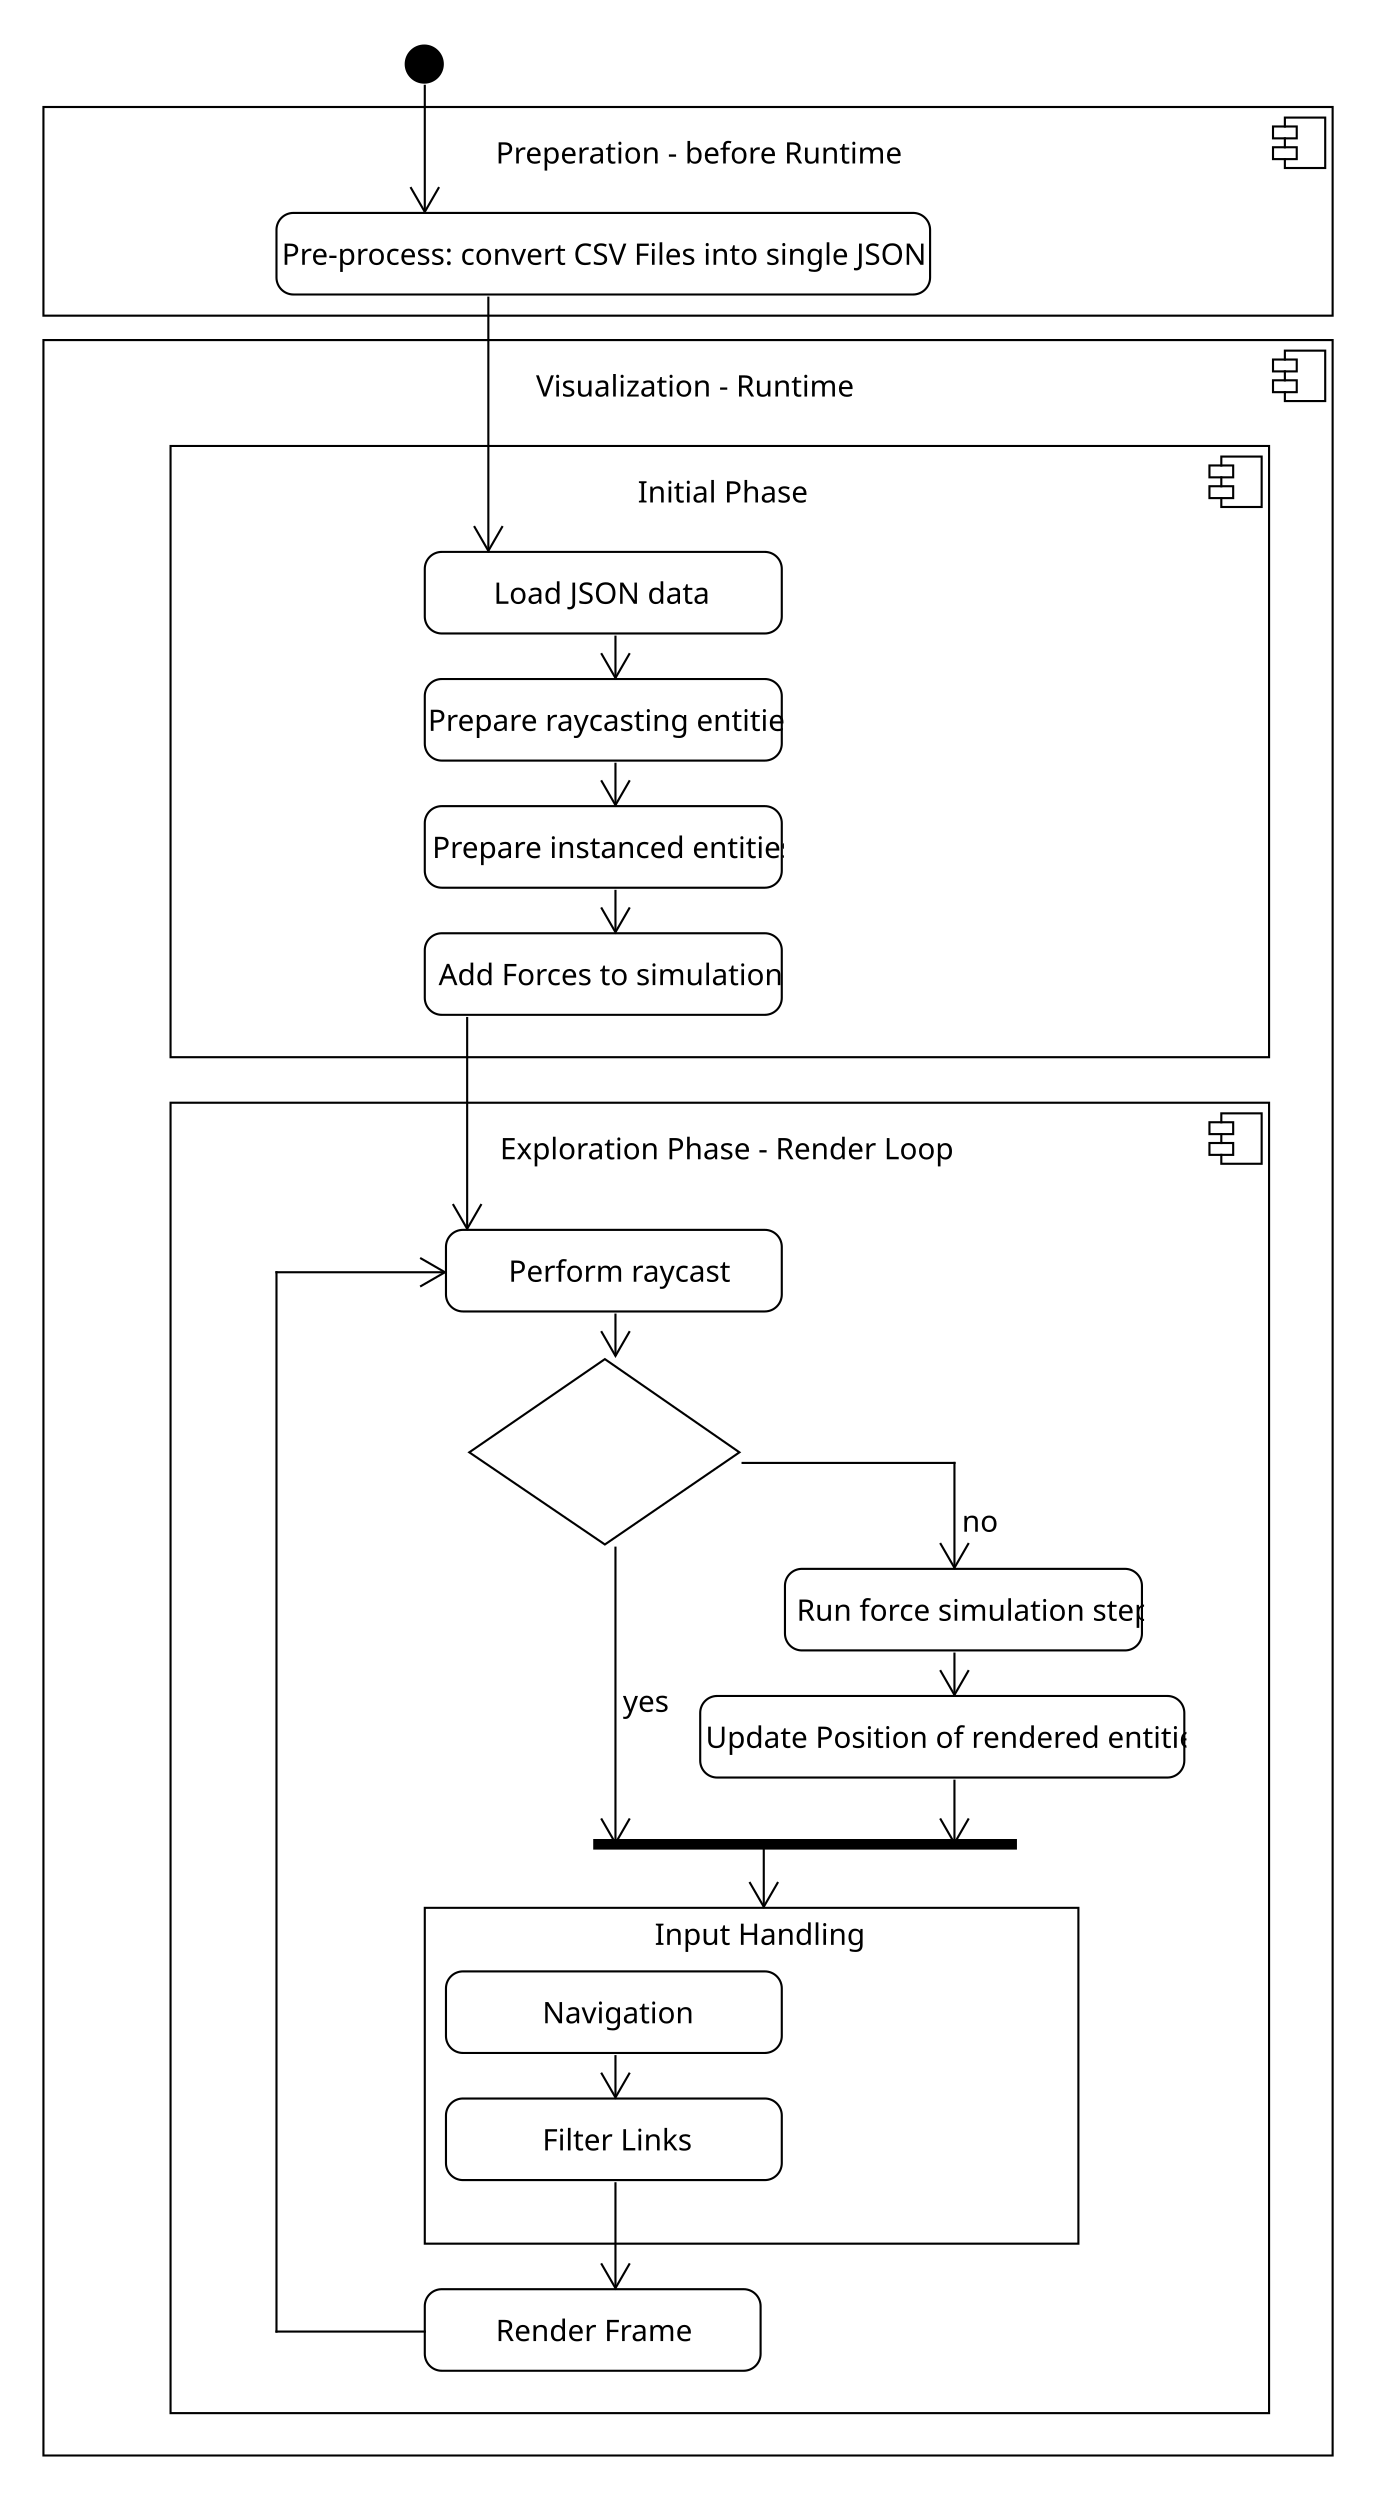
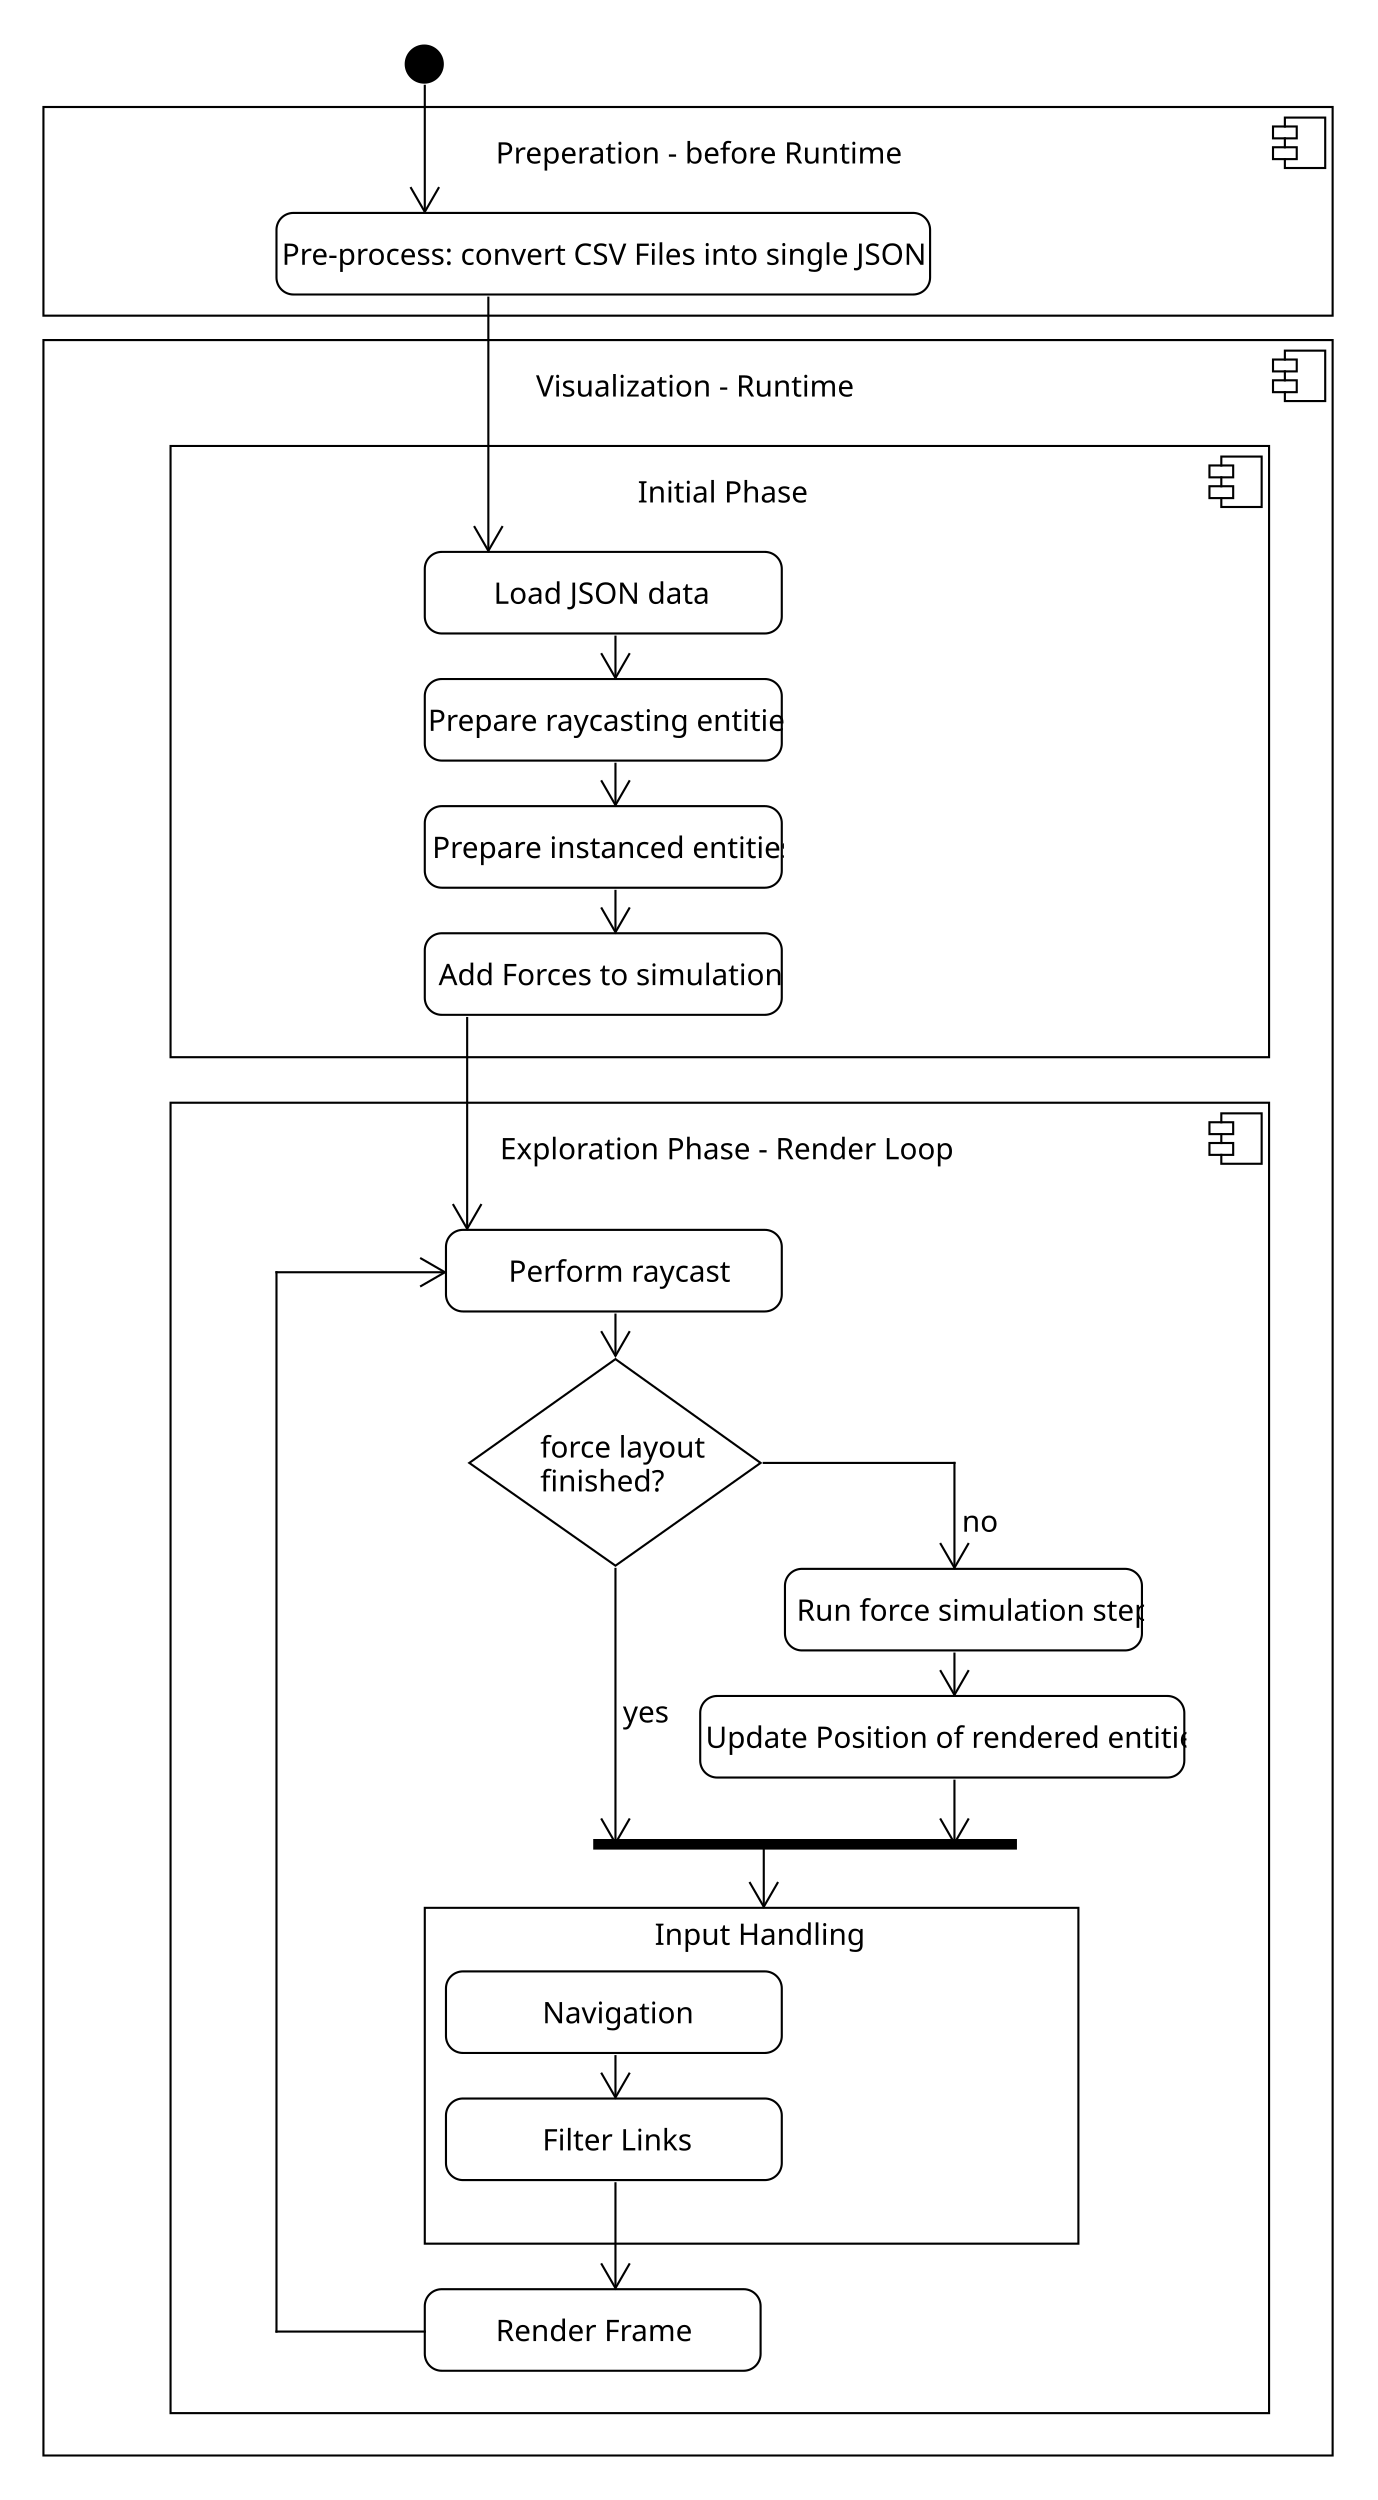
<svg xmlns="http://www.w3.org/2000/svg" fill-opacity="1" color-rendering="auto" color-interpolation="auto" text-rendering="auto" stroke="black" stroke-linecap="square" width="650" stroke-miterlimit="10" shape-rendering="auto" stroke-opacity="1" fill="black" stroke-dasharray="none" font-weight="normal" stroke-width="1" viewBox="430 -20 650 1180" height="1180" font-family="'Dialog'" font-style="normal" stroke-linejoin="miter" font-size="12px" stroke-dashoffset="0" image-rendering="auto">
  <defs id="genericDefs" />
  <g>
    <defs id="defs1">
      <clipPath clipPathUnits="userSpaceOnUse" id="clipPath1">
        <path d="M0 0 L2147483647 0 L2147483647 2147483647 L0 2147483647 L0 0 Z" />
      </clipPath>
      <clipPath clipPathUnits="userSpaceOnUse" id="clipPath2">
+         <path d="M0 0 L0 70 L100 70 L100 0 Z" />
+       </clipPath>
+       <clipPath clipPathUnits="userSpaceOnUse" id="clipPath3">
        <path d="M0 0 L0 40 L160 40 L160 0 Z" />
      </clipPath>
-       <clipPath clipPathUnits="userSpaceOnUse" id="clipPath3">
+       <clipPath clipPathUnits="userSpaceOnUse" id="clipPath4">
        <path d="M0 0 L0 620 L520 620 L520 0 Z" />
      </clipPath>
-       <clipPath clipPathUnits="userSpaceOnUse" id="clipPath4">
+       <clipPath clipPathUnits="userSpaceOnUse" id="clipPath5">
        <path d="M0 0 L0 290 L520 290 L520 0 Z" />
      </clipPath>
-       <clipPath clipPathUnits="userSpaceOnUse" id="clipPath5">
+       <clipPath clipPathUnits="userSpaceOnUse" id="clipPath6">
        <path d="M0 0 L0 1000 L610 1000 L610 0 Z" />
      </clipPath>
-       <clipPath clipPathUnits="userSpaceOnUse" id="clipPath6">
+       <clipPath clipPathUnits="userSpaceOnUse" id="clipPath7">
        <path d="M0 0 L0 100 L610 100 L610 0 Z" />
      </clipPath>
-       <clipPath clipPathUnits="userSpaceOnUse" id="clipPath7">
+       <clipPath clipPathUnits="userSpaceOnUse" id="clipPath8">
        <path d="M0 0 L0 20 L200 20 L200 0 Z" />
      </clipPath>
-       <clipPath clipPathUnits="userSpaceOnUse" id="clipPath8">
+       <clipPath clipPathUnits="userSpaceOnUse" id="clipPath9">
        <path d="M0 0 L0 160 L310 160 L310 0 Z" />
      </clipPath>
-       <clipPath clipPathUnits="userSpaceOnUse" id="clipPath9">
+       <clipPath clipPathUnits="userSpaceOnUse" id="clipPath10">
        <path d="M0 0 L0 20 L20 20 L20 0 Z" />
      </clipPath>
-       <clipPath clipPathUnits="userSpaceOnUse" id="clipPath10">
+       <clipPath clipPathUnits="userSpaceOnUse" id="clipPath11">
        <path d="M0 0 L0 40 L230 40 L230 0 Z" />
      </clipPath>
-       <clipPath clipPathUnits="userSpaceOnUse" id="clipPath11">
+       <clipPath clipPathUnits="userSpaceOnUse" id="clipPath12">
        <path d="M0 0 L0 40 L170 40 L170 0 Z" />
      </clipPath>
-       <clipPath clipPathUnits="userSpaceOnUse" id="clipPath12">
-         <path d="M0 0 L0 90 L130 90 L130 0 Z" />
-       </clipPath>
      <clipPath clipPathUnits="userSpaceOnUse" id="clipPath13">
+         <path d="M0 0 L0 100 L140 100 L140 0 Z" />
+       </clipPath>
+       <clipPath clipPathUnits="userSpaceOnUse" id="clipPath14">
        <path d="M0 0 L0 40 L310 40 L310 0 Z" />
      </clipPath>
-       <clipPath clipPathUnits="userSpaceOnUse" id="clipPath14">
+       <clipPath clipPathUnits="userSpaceOnUse" id="clipPath15">
        <path d="M0 0 L0 150 L30 150 L30 0 Z" />
      </clipPath>
-       <clipPath clipPathUnits="userSpaceOnUse" id="clipPath15">
+       <clipPath clipPathUnits="userSpaceOnUse" id="clipPath16">
        <path d="M0 0 L0 530 L110 530 L110 0 Z" />
      </clipPath>
-       <clipPath clipPathUnits="userSpaceOnUse" id="clipPath16">
+       <clipPath clipPathUnits="userSpaceOnUse" id="clipPath17">
        <path d="M0 0 L0 80 L30 80 L30 0 Z" />
      </clipPath>
-       <clipPath clipPathUnits="userSpaceOnUse" id="clipPath17">
+       <clipPath clipPathUnits="userSpaceOnUse" id="clipPath18">
        <path d="M0 0 L0 60 L30 60 L30 0 Z" />
      </clipPath>
-       <clipPath clipPathUnits="userSpaceOnUse" id="clipPath18">
+       <clipPath clipPathUnits="userSpaceOnUse" id="clipPath19">
        <path d="M0 0 L0 90 L30 90 L30 0 Z" />
      </clipPath>
-       <clipPath clipPathUnits="userSpaceOnUse" id="clipPath19">
+       <clipPath clipPathUnits="userSpaceOnUse" id="clipPath20">
        <path d="M0 0 L0 50 L30 50 L30 0 Z" />
      </clipPath>
-       <clipPath clipPathUnits="userSpaceOnUse" id="clipPath20">
-         <path d="M0 0 L0 170 L50 170 L50 0 Z" />
-       </clipPath>
      <clipPath clipPathUnits="userSpaceOnUse" id="clipPath21">
+         <path d="M0 0 L0 160 L50 160 L50 0 Z" />
+       </clipPath>
+       <clipPath clipPathUnits="userSpaceOnUse" id="clipPath22">
        <path d="M0 0 L0 130 L30 130 L30 0 Z" />
      </clipPath>
-       <clipPath clipPathUnits="userSpaceOnUse" id="clipPath22">
-         <path d="M0 0 L0 80 L140 80 L140 0 Z" />
+       <clipPath clipPathUnits="userSpaceOnUse" id="clipPath23">
+         <path d="M0 0 L0 80 L130 80 L130 0 Z" />
      </clipPath>
    </defs>
+     <g font-family="sans-serif" font-size="14px" transform="translate(680,650)">
+       <text x="5" xml:space="preserve" y="17.969" clip-path="url(#clipPath2)" stroke="none">force layout</text>
+       <text x="5" xml:space="preserve" y="33.938" clip-path="url(#clipPath2)" stroke="none">finished?</text>
+     </g>
    <g fill="rgb(255,255,255)" fill-opacity="0" transform="translate(630,1060)" stroke-opacity="0" stroke="rgb(255,255,255)">
-       <rect x="0.5" y="0.5" clip-path="url(#clipPath2)" width="158.5" rx="8" ry="8" height="38.5" stroke="none" />
+       <rect x="0.5" y="0.5" clip-path="url(#clipPath3)" width="158.5" rx="8" ry="8" height="38.5" stroke="none" />
    </g>
    <g transform="translate(630,1060)">
-       <rect x="0.5" y="0.5" clip-path="url(#clipPath2)" fill="none" width="158.5" rx="8" ry="8" height="38.5" />
-       <text x="34" font-size="14px" y="24.984" clip-path="url(#clipPath2)" font-family="sans-serif" stroke="none" xml:space="preserve">Render Frame</text>
+       <rect x="0.5" y="0.5" clip-path="url(#clipPath3)" fill="none" width="158.5" rx="8" ry="8" height="38.5" />
+       <text x="34" font-size="14px" y="24.984" clip-path="url(#clipPath3)" font-family="sans-serif" stroke="none" xml:space="preserve">Render Frame</text>
    </g>
    <g fill="rgb(255,255,255)" fill-opacity="0" transform="translate(510,500)" stroke-opacity="0" stroke="rgb(255,255,255)">
-       <rect x="490.86" width="11.2" height="5.6" y="9.7" clip-path="url(#clipPath3)" stroke="none" />
+       <rect x="490.86" width="11.2" height="5.6" y="9.7" clip-path="url(#clipPath4)" stroke="none" />
    </g>
    <g transform="translate(510,500)">
-       <rect fill="none" x="490.86" width="11.2" height="5.6" y="9.7" clip-path="url(#clipPath3)" />
+       <rect fill="none" x="490.86" width="11.2" height="5.6" y="9.7" clip-path="url(#clipPath4)" />
    </g>
    <g fill="rgb(255,255,255)" fill-opacity="0" transform="translate(510,500)" stroke-opacity="0" stroke="rgb(255,255,255)">
-       <rect x="490.86" width="11.2" height="5.6" y="19.5" clip-path="url(#clipPath3)" stroke="none" />
+       <rect x="490.86" width="11.2" height="5.6" y="19.5" clip-path="url(#clipPath4)" stroke="none" />
    </g>
    <g transform="translate(510,500)">
-       <rect fill="none" x="490.86" width="11.2" height="5.6" y="19.5" clip-path="url(#clipPath3)" />
-       <path fill="none" d="M496.46 15.3 L496.46 19.5" clip-path="url(#clipPath3)" />
-       <path fill="none" d="M496.46 9.7 L496.46 5.5 L515.5 5.5 L515.5 29.3 L496.46 29.3 L496.46 25.1" clip-path="url(#clipPath3)" />
-     </g>
-     <g fill="rgb(255,255,255)" fill-opacity="0" transform="translate(510,500)" stroke-opacity="0" stroke="rgb(255,255,255)">
-       <rect x="0.5" width="518.5" height="618.5" y="0.5" clip-path="url(#clipPath3)" stroke="none" />
-     </g>
-     <g transform="translate(510,500)">
-       <rect fill="none" x="0.5" width="518.5" height="618.5" y="0.5" clip-path="url(#clipPath3)" />
-       <text x="156" font-size="14px" y="27.169" clip-path="url(#clipPath3)" font-family="sans-serif" stroke="none" xml:space="preserve">Exploration Phase - Render Loop</text>
-     </g>
-     <g fill="rgb(255,255,255)" fill-opacity="0" transform="translate(510,190)" stroke-opacity="0" stroke="rgb(255,255,255)">
-       <rect x="490.86" width="11.2" height="5.6" y="9.7" clip-path="url(#clipPath4)" stroke="none" />
-     </g>
-     <g transform="translate(510,190)">
-       <rect fill="none" x="490.86" width="11.2" height="5.6" y="9.7" clip-path="url(#clipPath4)" />
-     </g>
-     <g fill="rgb(255,255,255)" fill-opacity="0" transform="translate(510,190)" stroke-opacity="0" stroke="rgb(255,255,255)">
-       <rect x="490.86" width="11.2" height="5.6" y="19.5" clip-path="url(#clipPath4)" stroke="none" />
-     </g>
-     <g transform="translate(510,190)">
      <rect fill="none" x="490.86" width="11.2" height="5.6" y="19.5" clip-path="url(#clipPath4)" />
      <path fill="none" d="M496.46 15.3 L496.46 19.5" clip-path="url(#clipPath4)" />
      <path fill="none" d="M496.46 9.7 L496.46 5.5 L515.5 5.5 L515.5 29.3 L496.46 29.3 L496.46 25.1" clip-path="url(#clipPath4)" />
    </g>
+     <g fill="rgb(255,255,255)" fill-opacity="0" transform="translate(510,500)" stroke-opacity="0" stroke="rgb(255,255,255)">
+       <rect x="0.5" width="518.5" height="618.5" y="0.5" clip-path="url(#clipPath4)" stroke="none" />
+     </g>
+     <g transform="translate(510,500)">
+       <rect fill="none" x="0.5" width="518.5" height="618.5" y="0.5" clip-path="url(#clipPath4)" />
+       <text x="156" font-size="14px" y="27.169" clip-path="url(#clipPath4)" font-family="sans-serif" stroke="none" xml:space="preserve">Exploration Phase - Render Loop</text>
+     </g>
    <g fill="rgb(255,255,255)" fill-opacity="0" transform="translate(510,190)" stroke-opacity="0" stroke="rgb(255,255,255)">
-       <rect x="0.5" width="518.5" height="288.5" y="0.5" clip-path="url(#clipPath4)" stroke="none" />
+       <rect x="490.86" width="11.2" height="5.6" y="9.7" clip-path="url(#clipPath5)" stroke="none" />
    </g>
    <g transform="translate(510,190)">
-       <rect fill="none" x="0.5" width="518.5" height="288.5" y="0.5" clip-path="url(#clipPath4)" />
-       <text x="221" font-size="14px" y="27.169" clip-path="url(#clipPath4)" font-family="sans-serif" stroke="none" xml:space="preserve">Initial Phase</text>
+       <rect fill="none" x="490.86" width="11.2" height="5.6" y="9.7" clip-path="url(#clipPath5)" />
+     </g>
+     <g fill="rgb(255,255,255)" fill-opacity="0" transform="translate(510,190)" stroke-opacity="0" stroke="rgb(255,255,255)">
+       <rect x="490.86" width="11.2" height="5.6" y="19.5" clip-path="url(#clipPath5)" stroke="none" />
+     </g>
+     <g transform="translate(510,190)">
+       <rect fill="none" x="490.86" width="11.2" height="5.6" y="19.5" clip-path="url(#clipPath5)" />
+       <path fill="none" d="M496.46 15.3 L496.46 19.5" clip-path="url(#clipPath5)" />
+       <path fill="none" d="M496.46 9.7 L496.46 5.5 L515.5 5.5 L515.5 29.3 L496.46 29.3 L496.46 25.1" clip-path="url(#clipPath5)" />
+     </g>
+     <g fill="rgb(255,255,255)" fill-opacity="0" transform="translate(510,190)" stroke-opacity="0" stroke="rgb(255,255,255)">
+       <rect x="0.5" width="518.5" height="288.5" y="0.5" clip-path="url(#clipPath5)" stroke="none" />
+     </g>
+     <g transform="translate(510,190)">
+       <rect fill="none" x="0.5" width="518.5" height="288.5" y="0.5" clip-path="url(#clipPath5)" />
+       <text x="221" font-size="14px" y="27.169" clip-path="url(#clipPath5)" font-family="sans-serif" stroke="none" xml:space="preserve">Initial Phase</text>
    </g>
    <g fill="rgb(255,255,255)" fill-opacity="0" transform="translate(450,140)" stroke-opacity="0" stroke="rgb(255,255,255)">
-       <rect x="580.86" width="11.2" height="5.6" y="9.7" clip-path="url(#clipPath5)" stroke="none" />
+       <rect x="580.86" width="11.2" height="5.6" y="9.7" clip-path="url(#clipPath6)" stroke="none" />
    </g>
    <g transform="translate(450,140)">
-       <rect fill="none" x="580.86" width="11.2" height="5.6" y="9.7" clip-path="url(#clipPath5)" />
+       <rect fill="none" x="580.86" width="11.2" height="5.6" y="9.7" clip-path="url(#clipPath6)" />
    </g>
    <g fill="rgb(255,255,255)" fill-opacity="0" transform="translate(450,140)" stroke-opacity="0" stroke="rgb(255,255,255)">
-       <rect x="580.86" width="11.2" height="5.6" y="19.5" clip-path="url(#clipPath5)" stroke="none" />
+       <rect x="580.86" width="11.2" height="5.6" y="19.5" clip-path="url(#clipPath6)" stroke="none" />
    </g>
    <g transform="translate(450,140)">
-       <rect fill="none" x="580.86" width="11.2" height="5.6" y="19.5" clip-path="url(#clipPath5)" />
-       <path fill="none" d="M586.46 15.3 L586.46 19.5" clip-path="url(#clipPath5)" />
-       <path fill="none" d="M586.46 9.7 L586.46 5.5 L605.5 5.5 L605.5 29.3 L586.46 29.3 L586.46 25.1" clip-path="url(#clipPath5)" />
-     </g>
-     <g fill="rgb(255,255,255)" fill-opacity="0" transform="translate(450,140)" stroke-opacity="0" stroke="rgb(255,255,255)">
-       <rect x="0.5" width="608.5" height="998.5" y="0.5" clip-path="url(#clipPath5)" stroke="none" />
-     </g>
-     <g transform="translate(450,140)">
-       <rect fill="none" x="0.5" width="608.5" height="998.5" y="0.5" clip-path="url(#clipPath5)" />
-       <text x="233" font-size="14px" y="27.169" clip-path="url(#clipPath5)" font-family="sans-serif" stroke="none" xml:space="preserve">Visualization - Runtime</text>
-     </g>
-     <g fill="rgb(255,255,255)" fill-opacity="0" transform="translate(450,30)" stroke-opacity="0" stroke="rgb(255,255,255)">
-       <rect x="580.86" width="11.2" height="5.6" y="9.7" clip-path="url(#clipPath6)" stroke="none" />
-     </g>
-     <g transform="translate(450,30)">
-       <rect fill="none" x="580.86" width="11.2" height="5.6" y="9.7" clip-path="url(#clipPath6)" />
-     </g>
-     <g fill="rgb(255,255,255)" fill-opacity="0" transform="translate(450,30)" stroke-opacity="0" stroke="rgb(255,255,255)">
-       <rect x="580.86" width="11.2" height="5.6" y="19.5" clip-path="url(#clipPath6)" stroke="none" />
-     </g>
-     <g transform="translate(450,30)">
      <rect fill="none" x="580.86" width="11.2" height="5.6" y="19.5" clip-path="url(#clipPath6)" />
      <path fill="none" d="M586.46 15.3 L586.46 19.5" clip-path="url(#clipPath6)" />
      <path fill="none" d="M586.46 9.7 L586.46 5.5 L605.5 5.5 L605.5 29.3 L586.46 29.3 L586.46 25.1" clip-path="url(#clipPath6)" />
    </g>
+     <g fill="rgb(255,255,255)" fill-opacity="0" transform="translate(450,140)" stroke-opacity="0" stroke="rgb(255,255,255)">
+       <rect x="0.5" width="608.5" height="998.5" y="0.5" clip-path="url(#clipPath6)" stroke="none" />
+     </g>
+     <g transform="translate(450,140)">
+       <rect fill="none" x="0.5" width="608.5" height="998.5" y="0.5" clip-path="url(#clipPath6)" />
+       <text x="233" font-size="14px" y="27.169" clip-path="url(#clipPath6)" font-family="sans-serif" stroke="none" xml:space="preserve">Visualization - Runtime</text>
+     </g>
    <g fill="rgb(255,255,255)" fill-opacity="0" transform="translate(450,30)" stroke-opacity="0" stroke="rgb(255,255,255)">
-       <rect x="0.5" width="608.5" height="98.5" y="0.5" clip-path="url(#clipPath6)" stroke="none" />
+       <rect x="580.86" width="11.2" height="5.6" y="9.7" clip-path="url(#clipPath7)" stroke="none" />
    </g>
    <g transform="translate(450,30)">
-       <rect fill="none" x="0.5" width="608.5" height="98.5" y="0.5" clip-path="url(#clipPath6)" />
-       <text x="214" font-size="14px" y="27.169" clip-path="url(#clipPath6)" font-family="sans-serif" stroke="none" xml:space="preserve">Preperation - before Runtime</text>
+       <rect fill="none" x="580.86" width="11.2" height="5.6" y="9.7" clip-path="url(#clipPath7)" />
+     </g>
+     <g fill="rgb(255,255,255)" fill-opacity="0" transform="translate(450,30)" stroke-opacity="0" stroke="rgb(255,255,255)">
+       <rect x="580.86" width="11.2" height="5.6" y="19.5" clip-path="url(#clipPath7)" stroke="none" />
+     </g>
+     <g transform="translate(450,30)">
+       <rect fill="none" x="580.86" width="11.2" height="5.6" y="19.5" clip-path="url(#clipPath7)" />
+       <path fill="none" d="M586.46 15.3 L586.46 19.5" clip-path="url(#clipPath7)" />
+       <path fill="none" d="M586.46 9.7 L586.46 5.5 L605.5 5.5 L605.5 29.3 L586.46 29.3 L586.46 25.1" clip-path="url(#clipPath7)" />
+     </g>
+     <g fill="rgb(255,255,255)" fill-opacity="0" transform="translate(450,30)" stroke-opacity="0" stroke="rgb(255,255,255)">
+       <rect x="0.5" width="608.5" height="98.5" y="0.5" clip-path="url(#clipPath7)" stroke="none" />
+     </g>
+     <g transform="translate(450,30)">
+       <rect fill="none" x="0.5" width="608.5" height="98.5" y="0.5" clip-path="url(#clipPath7)" />
+       <text x="214" font-size="14px" y="27.169" clip-path="url(#clipPath7)" font-family="sans-serif" stroke="none" xml:space="preserve">Preperation - before Runtime</text>
    </g>
    <g stroke-width="5" transform="translate(710,840)">
-       <path fill="none" d="M0.5 10.5 L199 10.5" clip-path="url(#clipPath7)" />
+       <path fill="none" d="M0.5 10.5 L199 10.5" clip-path="url(#clipPath8)" />
    </g>
    <g fill="rgb(255,255,255)" fill-opacity="0" transform="translate(630,880)" stroke-opacity="0" stroke="rgb(255,255,255)">
-       <rect x="0.5" width="308.5" height="158.5" y="0.5" clip-path="url(#clipPath8)" stroke="none" />
+       <rect x="0.5" width="308.5" height="158.5" y="0.5" clip-path="url(#clipPath9)" stroke="none" />
    </g>
    <g transform="translate(630,880)">
-       <rect fill="none" x="0.5" width="308.5" height="158.5" y="0.5" clip-path="url(#clipPath8)" />
-       <text x="109" font-size="14px" y="17.969" clip-path="url(#clipPath8)" font-family="sans-serif" stroke="none" xml:space="preserve">Input Handling</text>
+       <rect fill="none" x="0.5" width="308.5" height="158.5" y="0.5" clip-path="url(#clipPath9)" />
+       <text x="109" font-size="14px" y="17.969" clip-path="url(#clipPath9)" font-family="sans-serif" stroke="none" xml:space="preserve">Input Handling</text>
    </g>
    <g transform="translate(620,0)">
-       <circle r="8.75" clip-path="url(#clipPath9)" cx="10.25" cy="10.25" stroke="none" />
-       <circle fill="none" r="8.75" clip-path="url(#clipPath9)" cx="10.25" cy="10.25" />
+       <circle r="8.75" clip-path="url(#clipPath10)" cx="10.25" cy="10.25" stroke="none" />
+       <circle fill="none" r="8.75" clip-path="url(#clipPath10)" cx="10.25" cy="10.25" />
    </g>
    <g fill="rgb(255,255,255)" fill-opacity="0" transform="translate(640,970)" stroke-opacity="0" stroke="rgb(255,255,255)">
-       <rect x="0.5" y="0.5" clip-path="url(#clipPath2)" width="158.5" rx="8" ry="8" height="38.5" stroke="none" />
+       <rect x="0.5" y="0.5" clip-path="url(#clipPath3)" width="158.5" rx="8" ry="8" height="38.5" stroke="none" />
    </g>
    <g transform="translate(640,970)">
-       <rect x="0.5" y="0.5" clip-path="url(#clipPath2)" fill="none" width="158.5" rx="8" ry="8" height="38.5" />
-       <text x="46" font-size="14px" y="24.984" clip-path="url(#clipPath2)" font-family="sans-serif" stroke="none" xml:space="preserve">Filter Links</text>
+       <rect x="0.5" y="0.5" clip-path="url(#clipPath3)" fill="none" width="158.5" rx="8" ry="8" height="38.5" />
+       <text x="46" font-size="14px" y="24.984" clip-path="url(#clipPath3)" font-family="sans-serif" stroke="none" xml:space="preserve">Filter Links</text>
    </g>
    <g fill="rgb(255,255,255)" fill-opacity="0" transform="translate(640,910)" stroke-opacity="0" stroke="rgb(255,255,255)">
-       <rect x="0.5" y="0.5" clip-path="url(#clipPath2)" width="158.5" rx="8" ry="8" height="38.5" stroke="none" />
+       <rect x="0.5" y="0.5" clip-path="url(#clipPath3)" width="158.5" rx="8" ry="8" height="38.5" stroke="none" />
    </g>
    <g transform="translate(640,910)">
-       <rect x="0.5" y="0.5" clip-path="url(#clipPath2)" fill="none" width="158.5" rx="8" ry="8" height="38.5" />
-       <text x="46" font-size="14px" y="24.984" clip-path="url(#clipPath2)" font-family="sans-serif" stroke="none" xml:space="preserve">Navigation</text>
+       <rect x="0.5" y="0.5" clip-path="url(#clipPath3)" fill="none" width="158.5" rx="8" ry="8" height="38.5" />
+       <text x="46" font-size="14px" y="24.984" clip-path="url(#clipPath3)" font-family="sans-serif" stroke="none" xml:space="preserve">Navigation</text>
    </g>
    <g fill="rgb(255,255,255)" fill-opacity="0" transform="translate(760,780)" stroke-opacity="0" stroke="rgb(255,255,255)">
-       <rect x="0.5" y="0.5" clip-path="url(#clipPath10)" width="228.5" rx="8" ry="8" height="38.5" stroke="none" />
+       <rect x="0.5" y="0.5" clip-path="url(#clipPath11)" width="228.5" rx="8" ry="8" height="38.5" stroke="none" />
    </g>
    <g transform="translate(760,780)">
-       <rect x="0.5" y="0.5" clip-path="url(#clipPath10)" fill="none" width="228.5" rx="8" ry="8" height="38.5" />
-       <text x="3" font-size="14px" y="24.984" clip-path="url(#clipPath10)" font-family="sans-serif" stroke="none" xml:space="preserve">Update Position of rendered entities</text>
+       <rect x="0.5" y="0.5" clip-path="url(#clipPath11)" fill="none" width="228.5" rx="8" ry="8" height="38.5" />
+       <text x="3" font-size="14px" y="24.984" clip-path="url(#clipPath11)" font-family="sans-serif" stroke="none" xml:space="preserve">Update Position of rendered entities</text>
    </g>
    <g fill="rgb(255,255,255)" fill-opacity="0" transform="translate(800,720)" stroke-opacity="0" stroke="rgb(255,255,255)">
-       <rect x="0.5" y="0.5" clip-path="url(#clipPath11)" width="168.5" rx="8" ry="8" height="38.5" stroke="none" />
+       <rect x="0.5" y="0.5" clip-path="url(#clipPath12)" width="168.5" rx="8" ry="8" height="38.5" stroke="none" />
    </g>
    <g transform="translate(800,720)">
-       <rect x="0.5" y="0.5" clip-path="url(#clipPath11)" fill="none" width="168.5" rx="8" ry="8" height="38.5" />
-       <text x="6" font-size="14px" y="24.984" clip-path="url(#clipPath11)" font-family="sans-serif" stroke="none" xml:space="preserve">Run force simulation step</text>
+       <rect x="0.5" y="0.5" clip-path="url(#clipPath12)" fill="none" width="168.5" rx="8" ry="8" height="38.5" />
+       <text x="6" font-size="14px" y="24.984" clip-path="url(#clipPath12)" font-family="sans-serif" stroke="none" xml:space="preserve">Run force simulation step</text>
    </g>
    <g fill="rgb(255,255,255)" fill-opacity="0" transform="translate(650,620)" stroke-opacity="0" stroke="rgb(255,255,255)">
-       <path d="M65.5 1.5 L129 45.5 L65.5 89 L1.5 45.5 Z" stroke="none" clip-path="url(#clipPath12)" />
+       <path d="M70.5 1.5 L139 50.5 L70.5 99 L1.5 50.5 Z" stroke="none" clip-path="url(#clipPath13)" />
    </g>
    <g transform="translate(650,620)">
-       <path fill="none" d="M65.5 1.5 L129 45.5 L65.5 89 L1.5 45.5 Z" clip-path="url(#clipPath12)" />
+       <path fill="none" d="M70.5 1.5 L139 50.5 L70.5 99 L1.5 50.5 Z" clip-path="url(#clipPath13)" />
    </g>
    <g fill="rgb(255,255,255)" fill-opacity="0" transform="translate(640,560)" stroke-opacity="0" stroke="rgb(255,255,255)">
-       <rect x="0.5" y="0.5" clip-path="url(#clipPath2)" width="158.5" rx="8" ry="8" height="38.5" stroke="none" />
+       <rect x="0.5" y="0.5" clip-path="url(#clipPath3)" width="158.5" rx="8" ry="8" height="38.5" stroke="none" />
    </g>
    <g transform="translate(640,560)">
-       <rect x="0.5" y="0.5" clip-path="url(#clipPath2)" fill="none" width="158.5" rx="8" ry="8" height="38.5" />
-       <text x="30" font-size="14px" y="24.984" clip-path="url(#clipPath2)" font-family="sans-serif" stroke="none" xml:space="preserve">Perform raycast</text>
+       <rect x="0.5" y="0.5" clip-path="url(#clipPath3)" fill="none" width="158.5" rx="8" ry="8" height="38.5" />
+       <text x="30" font-size="14px" y="24.984" clip-path="url(#clipPath3)" font-family="sans-serif" stroke="none" xml:space="preserve">Perform raycast</text>
    </g>
    <g fill="rgb(255,255,255)" fill-opacity="0" transform="translate(630,360)" stroke-opacity="0" stroke="rgb(255,255,255)">
-       <rect x="0.5" y="0.5" clip-path="url(#clipPath11)" width="168.5" rx="8" ry="8" height="38.5" stroke="none" />
+       <rect x="0.5" y="0.5" clip-path="url(#clipPath12)" width="168.5" rx="8" ry="8" height="38.5" stroke="none" />
    </g>
    <g transform="translate(630,360)">
-       <rect x="0.5" y="0.5" clip-path="url(#clipPath11)" fill="none" width="168.5" rx="8" ry="8" height="38.5" />
-       <text x="4" font-size="14px" y="24.984" clip-path="url(#clipPath11)" font-family="sans-serif" stroke="none" xml:space="preserve">Prepare instanced entities</text>
+       <rect x="0.5" y="0.5" clip-path="url(#clipPath12)" fill="none" width="168.5" rx="8" ry="8" height="38.5" />
+       <text x="4" font-size="14px" y="24.984" clip-path="url(#clipPath12)" font-family="sans-serif" stroke="none" xml:space="preserve">Prepare instanced entities</text>
    </g>
    <g fill="rgb(255,255,255)" fill-opacity="0" transform="translate(630,300)" stroke-opacity="0" stroke="rgb(255,255,255)">
-       <rect x="0.5" y="0.5" clip-path="url(#clipPath11)" width="168.5" rx="8" ry="8" height="38.5" stroke="none" />
+       <rect x="0.5" y="0.5" clip-path="url(#clipPath12)" width="168.5" rx="8" ry="8" height="38.5" stroke="none" />
    </g>
    <g transform="translate(630,300)">
-       <rect x="0.5" y="0.5" clip-path="url(#clipPath11)" fill="none" width="168.5" rx="8" ry="8" height="38.5" />
-       <text x="2" font-size="14px" y="24.984" clip-path="url(#clipPath11)" font-family="sans-serif" stroke="none" xml:space="preserve">Prepare raycasting entities</text>
+       <rect x="0.5" y="0.5" clip-path="url(#clipPath12)" fill="none" width="168.5" rx="8" ry="8" height="38.5" />
+       <text x="2" font-size="14px" y="24.984" clip-path="url(#clipPath12)" font-family="sans-serif" stroke="none" xml:space="preserve">Prepare raycasting entities</text>
    </g>
    <g fill="rgb(255,255,255)" fill-opacity="0" transform="translate(630,420)" stroke-opacity="0" stroke="rgb(255,255,255)">
-       <rect x="0.5" y="0.5" clip-path="url(#clipPath11)" width="168.5" rx="8" ry="8" height="38.5" stroke="none" />
+       <rect x="0.5" y="0.5" clip-path="url(#clipPath12)" width="168.5" rx="8" ry="8" height="38.5" stroke="none" />
    </g>
    <g transform="translate(630,420)">
-       <rect x="0.5" y="0.5" clip-path="url(#clipPath11)" fill="none" width="168.5" rx="8" ry="8" height="38.5" />
-       <text x="7" font-size="14px" y="24.984" clip-path="url(#clipPath11)" font-family="sans-serif" stroke="none" xml:space="preserve">Add Forces to simulation</text>
+       <rect x="0.5" y="0.5" clip-path="url(#clipPath12)" fill="none" width="168.5" rx="8" ry="8" height="38.5" />
+       <text x="7" font-size="14px" y="24.984" clip-path="url(#clipPath12)" font-family="sans-serif" stroke="none" xml:space="preserve">Add Forces to simulation</text>
    </g>
    <g fill="rgb(255,255,255)" fill-opacity="0" transform="translate(630,240)" stroke-opacity="0" stroke="rgb(255,255,255)">
-       <rect x="0.5" y="0.5" clip-path="url(#clipPath11)" width="168.5" rx="8" ry="8" height="38.5" stroke="none" />
+       <rect x="0.5" y="0.5" clip-path="url(#clipPath12)" width="168.5" rx="8" ry="8" height="38.5" stroke="none" />
    </g>
    <g transform="translate(630,240)">
-       <rect x="0.5" y="0.5" clip-path="url(#clipPath11)" fill="none" width="168.5" rx="8" ry="8" height="38.5" />
-       <text x="33" font-size="14px" y="24.984" clip-path="url(#clipPath11)" font-family="sans-serif" stroke="none" xml:space="preserve">Load JSON data</text>
+       <rect x="0.5" y="0.5" clip-path="url(#clipPath12)" fill="none" width="168.5" rx="8" ry="8" height="38.5" />
+       <text x="33" font-size="14px" y="24.984" clip-path="url(#clipPath12)" font-family="sans-serif" stroke="none" xml:space="preserve">Load JSON data</text>
    </g>
    <g fill="rgb(255,255,255)" fill-opacity="0" transform="translate(560,80)" stroke-opacity="0" stroke="rgb(255,255,255)">
-       <rect x="0.5" y="0.5" clip-path="url(#clipPath13)" width="308.5" rx="8" ry="8" height="38.5" stroke="none" />
+       <rect x="0.5" y="0.5" clip-path="url(#clipPath14)" width="308.5" rx="8" ry="8" height="38.5" stroke="none" />
    </g>
    <g transform="translate(560,80)">
-       <rect x="0.5" y="0.5" clip-path="url(#clipPath13)" fill="none" width="308.5" rx="8" ry="8" height="38.5" />
-       <text x="3" font-size="14px" y="24.984" clip-path="url(#clipPath13)" font-family="sans-serif" stroke="none" xml:space="preserve">Pre-process: convert CSV Files into single JSON</text>
+       <rect x="0.5" y="0.5" clip-path="url(#clipPath14)" fill="none" width="308.5" rx="8" ry="8" height="38.5" />
+       <text x="3" font-size="14px" y="24.984" clip-path="url(#clipPath14)" font-family="sans-serif" stroke="none" xml:space="preserve">Pre-process: convert CSV Files into single JSON</text>
    </g>
    <g transform="translate(650,110)">
-       <path fill="none" d="M10.5 129.5 L10.5 10.5" clip-path="url(#clipPath14)" />
-       <path fill="none" d="M17 118.742 L10.5 130 L4 118.742" clip-path="url(#clipPath14)" />
+       <path fill="none" d="M10.5 129.5 L10.5 10.5" clip-path="url(#clipPath15)" />
+       <path fill="none" d="M17 118.742 L10.5 130 L4 118.742" clip-path="url(#clipPath15)" />
    </g>
    <g transform="translate(550,570)">
-       <path fill="none" d="M89.5 10.5 L10.5 10.5" clip-path="url(#clipPath15)" />
-       <path fill="none" d="M10.5 10.5 L10.5 510.5" clip-path="url(#clipPath15)" />
-       <path fill="none" d="M10.5 510.5 L80.5 510.5" clip-path="url(#clipPath15)" />
-       <path fill="none" d="M78.742 4 L90 10.5 L78.742 17" clip-path="url(#clipPath15)" />
+       <path fill="none" d="M89.5 10.5 L10.5 10.5" clip-path="url(#clipPath16)" />
+       <path fill="none" d="M10.5 10.5 L10.5 510.5" clip-path="url(#clipPath16)" />
+       <path fill="none" d="M10.5 510.5 L80.5 510.5" clip-path="url(#clipPath16)" />
+       <path fill="none" d="M78.742 4 L90 10.5 L78.742 17" clip-path="url(#clipPath16)" />
    </g>
    <g transform="translate(710,1000)">
-       <path fill="none" d="M10.5 59.5 L10.5 10.5" clip-path="url(#clipPath16)" />
-       <path fill="none" d="M17 48.742 L10.5 60 L4 48.742" clip-path="url(#clipPath16)" />
+       <path fill="none" d="M10.5 59.5 L10.5 10.5" clip-path="url(#clipPath17)" />
+       <path fill="none" d="M17 48.742 L10.5 60 L4 48.742" clip-path="url(#clipPath17)" />
    </g>
    <g transform="translate(780,840)">
-       <path fill="none" d="M10.5 39.5 L10.5 10.5" clip-path="url(#clipPath17)" />
-       <path fill="none" d="M17 28.742 L10.5 40 L4 28.742" clip-path="url(#clipPath17)" />
+       <path fill="none" d="M10.5 39.5 L10.5 10.5" clip-path="url(#clipPath18)" />
+       <path fill="none" d="M17 28.742 L10.5 40 L4 28.742" clip-path="url(#clipPath18)" />
    </g>
    <g transform="translate(870,810)">
-       <path fill="none" d="M10.5 39.5 L10.5 10.5" clip-path="url(#clipPath17)" />
-       <path fill="none" d="M17 28.742 L10.5 40 L4 28.742" clip-path="url(#clipPath17)" />
+       <path fill="none" d="M10.5 39.5 L10.5 10.5" clip-path="url(#clipPath18)" />
+       <path fill="none" d="M17 28.742 L10.5 40 L4 28.742" clip-path="url(#clipPath18)" />
    </g>
    <g transform="translate(620,10)">
-       <path fill="none" d="M10.5 69.5 L10.5 10.5" clip-path="url(#clipPath18)" />
-       <path fill="none" d="M17 58.742 L10.5 70 L4 58.742" clip-path="url(#clipPath18)" />
+       <path fill="none" d="M10.5 69.5 L10.5 10.5" clip-path="url(#clipPath19)" />
+       <path fill="none" d="M17 58.742 L10.5 70 L4 58.742" clip-path="url(#clipPath19)" />
    </g>
    <g transform="translate(710,940)">
-       <path fill="none" d="M10.5 29.5 L10.5 10.5" clip-path="url(#clipPath19)" />
-       <path fill="none" d="M17 18.742 L10.5 30 L4 18.742" clip-path="url(#clipPath19)" />
+       <path fill="none" d="M10.5 29.5 L10.5 10.5" clip-path="url(#clipPath20)" />
+       <path fill="none" d="M17 18.742 L10.5 30 L4 18.742" clip-path="url(#clipPath20)" />
    </g>
    <g transform="translate(870,750)">
-       <path fill="none" d="M10.5 29.5 L10.5 10.5" clip-path="url(#clipPath19)" />
-       <path fill="none" d="M17 18.742 L10.5 30 L4 18.742" clip-path="url(#clipPath19)" />
-     </g>
-     <g transform="translate(710,700)">
-       <path fill="none" d="M10.5 149.5 L10.5 10.5" clip-path="url(#clipPath20)" />
-       <path fill="none" d="M17 138.742 L10.5 150 L4 138.742" clip-path="url(#clipPath20)" />
-       <text x="14" font-size="14px" y="87.984" clip-path="url(#clipPath20)" font-family="sans-serif" stroke="none" xml:space="preserve">yes</text>
+       <path fill="none" d="M10.5 29.5 L10.5 10.5" clip-path="url(#clipPath20)" />
+       <path fill="none" d="M17 18.742 L10.5 30 L4 18.742" clip-path="url(#clipPath20)" />
+     </g>
+     <g transform="translate(710,710)">
+       <path fill="none" d="M10.5 139.5 L10.5 10.5" clip-path="url(#clipPath21)" />
+       <path fill="none" d="M17 128.742 L10.5 140 L4 128.742" clip-path="url(#clipPath21)" />
+       <text x="14" font-size="14px" y="82.984" clip-path="url(#clipPath21)" font-family="sans-serif" stroke="none" xml:space="preserve">yes</text>
    </g>
    <g transform="translate(710,590)">
-       <path fill="none" d="M10.5 29.5 L10.5 10.5" clip-path="url(#clipPath19)" />
-       <path fill="none" d="M17 18.742 L10.5 30 L4 18.742" clip-path="url(#clipPath19)" />
+       <path fill="none" d="M10.5 29.5 L10.5 10.5" clip-path="url(#clipPath20)" />
+       <path fill="none" d="M17 18.742 L10.5 30 L4 18.742" clip-path="url(#clipPath20)" />
    </g>
    <g transform="translate(640,450)">
-       <path fill="none" d="M10.5 109.5 L10.5 10.5" clip-path="url(#clipPath21)" />
-       <path fill="none" d="M17 98.742 L10.5 110 L4 98.742" clip-path="url(#clipPath21)" />
+       <path fill="none" d="M10.5 109.5 L10.5 10.5" clip-path="url(#clipPath22)" />
+       <path fill="none" d="M17 98.742 L10.5 110 L4 98.742" clip-path="url(#clipPath22)" />
    </g>
    <g transform="translate(710,390)">
-       <path fill="none" d="M10.5 29.5 L10.5 10.5" clip-path="url(#clipPath19)" />
-       <path fill="none" d="M17 18.742 L10.5 30 L4 18.742" clip-path="url(#clipPath19)" />
+       <path fill="none" d="M10.5 29.5 L10.5 10.5" clip-path="url(#clipPath20)" />
+       <path fill="none" d="M17 18.742 L10.5 30 L4 18.742" clip-path="url(#clipPath20)" />
    </g>
    <g transform="translate(710,330)">
-       <path fill="none" d="M10.5 29.5 L10.5 10.5" clip-path="url(#clipPath19)" />
-       <path fill="none" d="M17 18.742 L10.5 30 L4 18.742" clip-path="url(#clipPath19)" />
+       <path fill="none" d="M10.5 29.5 L10.5 10.5" clip-path="url(#clipPath20)" />
+       <path fill="none" d="M17 18.742 L10.5 30 L4 18.742" clip-path="url(#clipPath20)" />
    </g>
    <g transform="translate(710,270)">
-       <path fill="none" d="M10.5 29.5 L10.5 10.5" clip-path="url(#clipPath19)" />
-       <path fill="none" d="M17 18.742 L10.5 30 L4 18.742" clip-path="url(#clipPath19)" />
-     </g>
-     <g transform="translate(770,660)">
-       <path fill="none" d="M110.5 59.5 L110.5 10.5" clip-path="url(#clipPath22)" />
-       <path fill="none" d="M110.5 10.5 L10.5 10.5" clip-path="url(#clipPath22)" />
-       <path fill="none" d="M117 48.742 L110.5 60 L104 48.742" clip-path="url(#clipPath22)" />
-       <text x="114" font-size="14px" y="42.984" clip-path="url(#clipPath22)" font-family="sans-serif" stroke="none" xml:space="preserve">no</text>
+       <path fill="none" d="M10.5 29.5 L10.5 10.5" clip-path="url(#clipPath20)" />
+       <path fill="none" d="M17 18.742 L10.5 30 L4 18.742" clip-path="url(#clipPath20)" />
+     </g>
+     <g transform="translate(780,660)">
+       <path fill="none" d="M100.5 59.5 L100.5 10.5" clip-path="url(#clipPath23)" />
+       <path fill="none" d="M100.5 10.5 L10.5 10.5" clip-path="url(#clipPath23)" />
+       <path fill="none" d="M107 48.742 L100.5 60 L94 48.742" clip-path="url(#clipPath23)" />
+       <text x="104" font-size="14px" y="42.984" clip-path="url(#clipPath23)" font-family="sans-serif" stroke="none" xml:space="preserve">no</text>
    </g>
  </g>
</svg>
